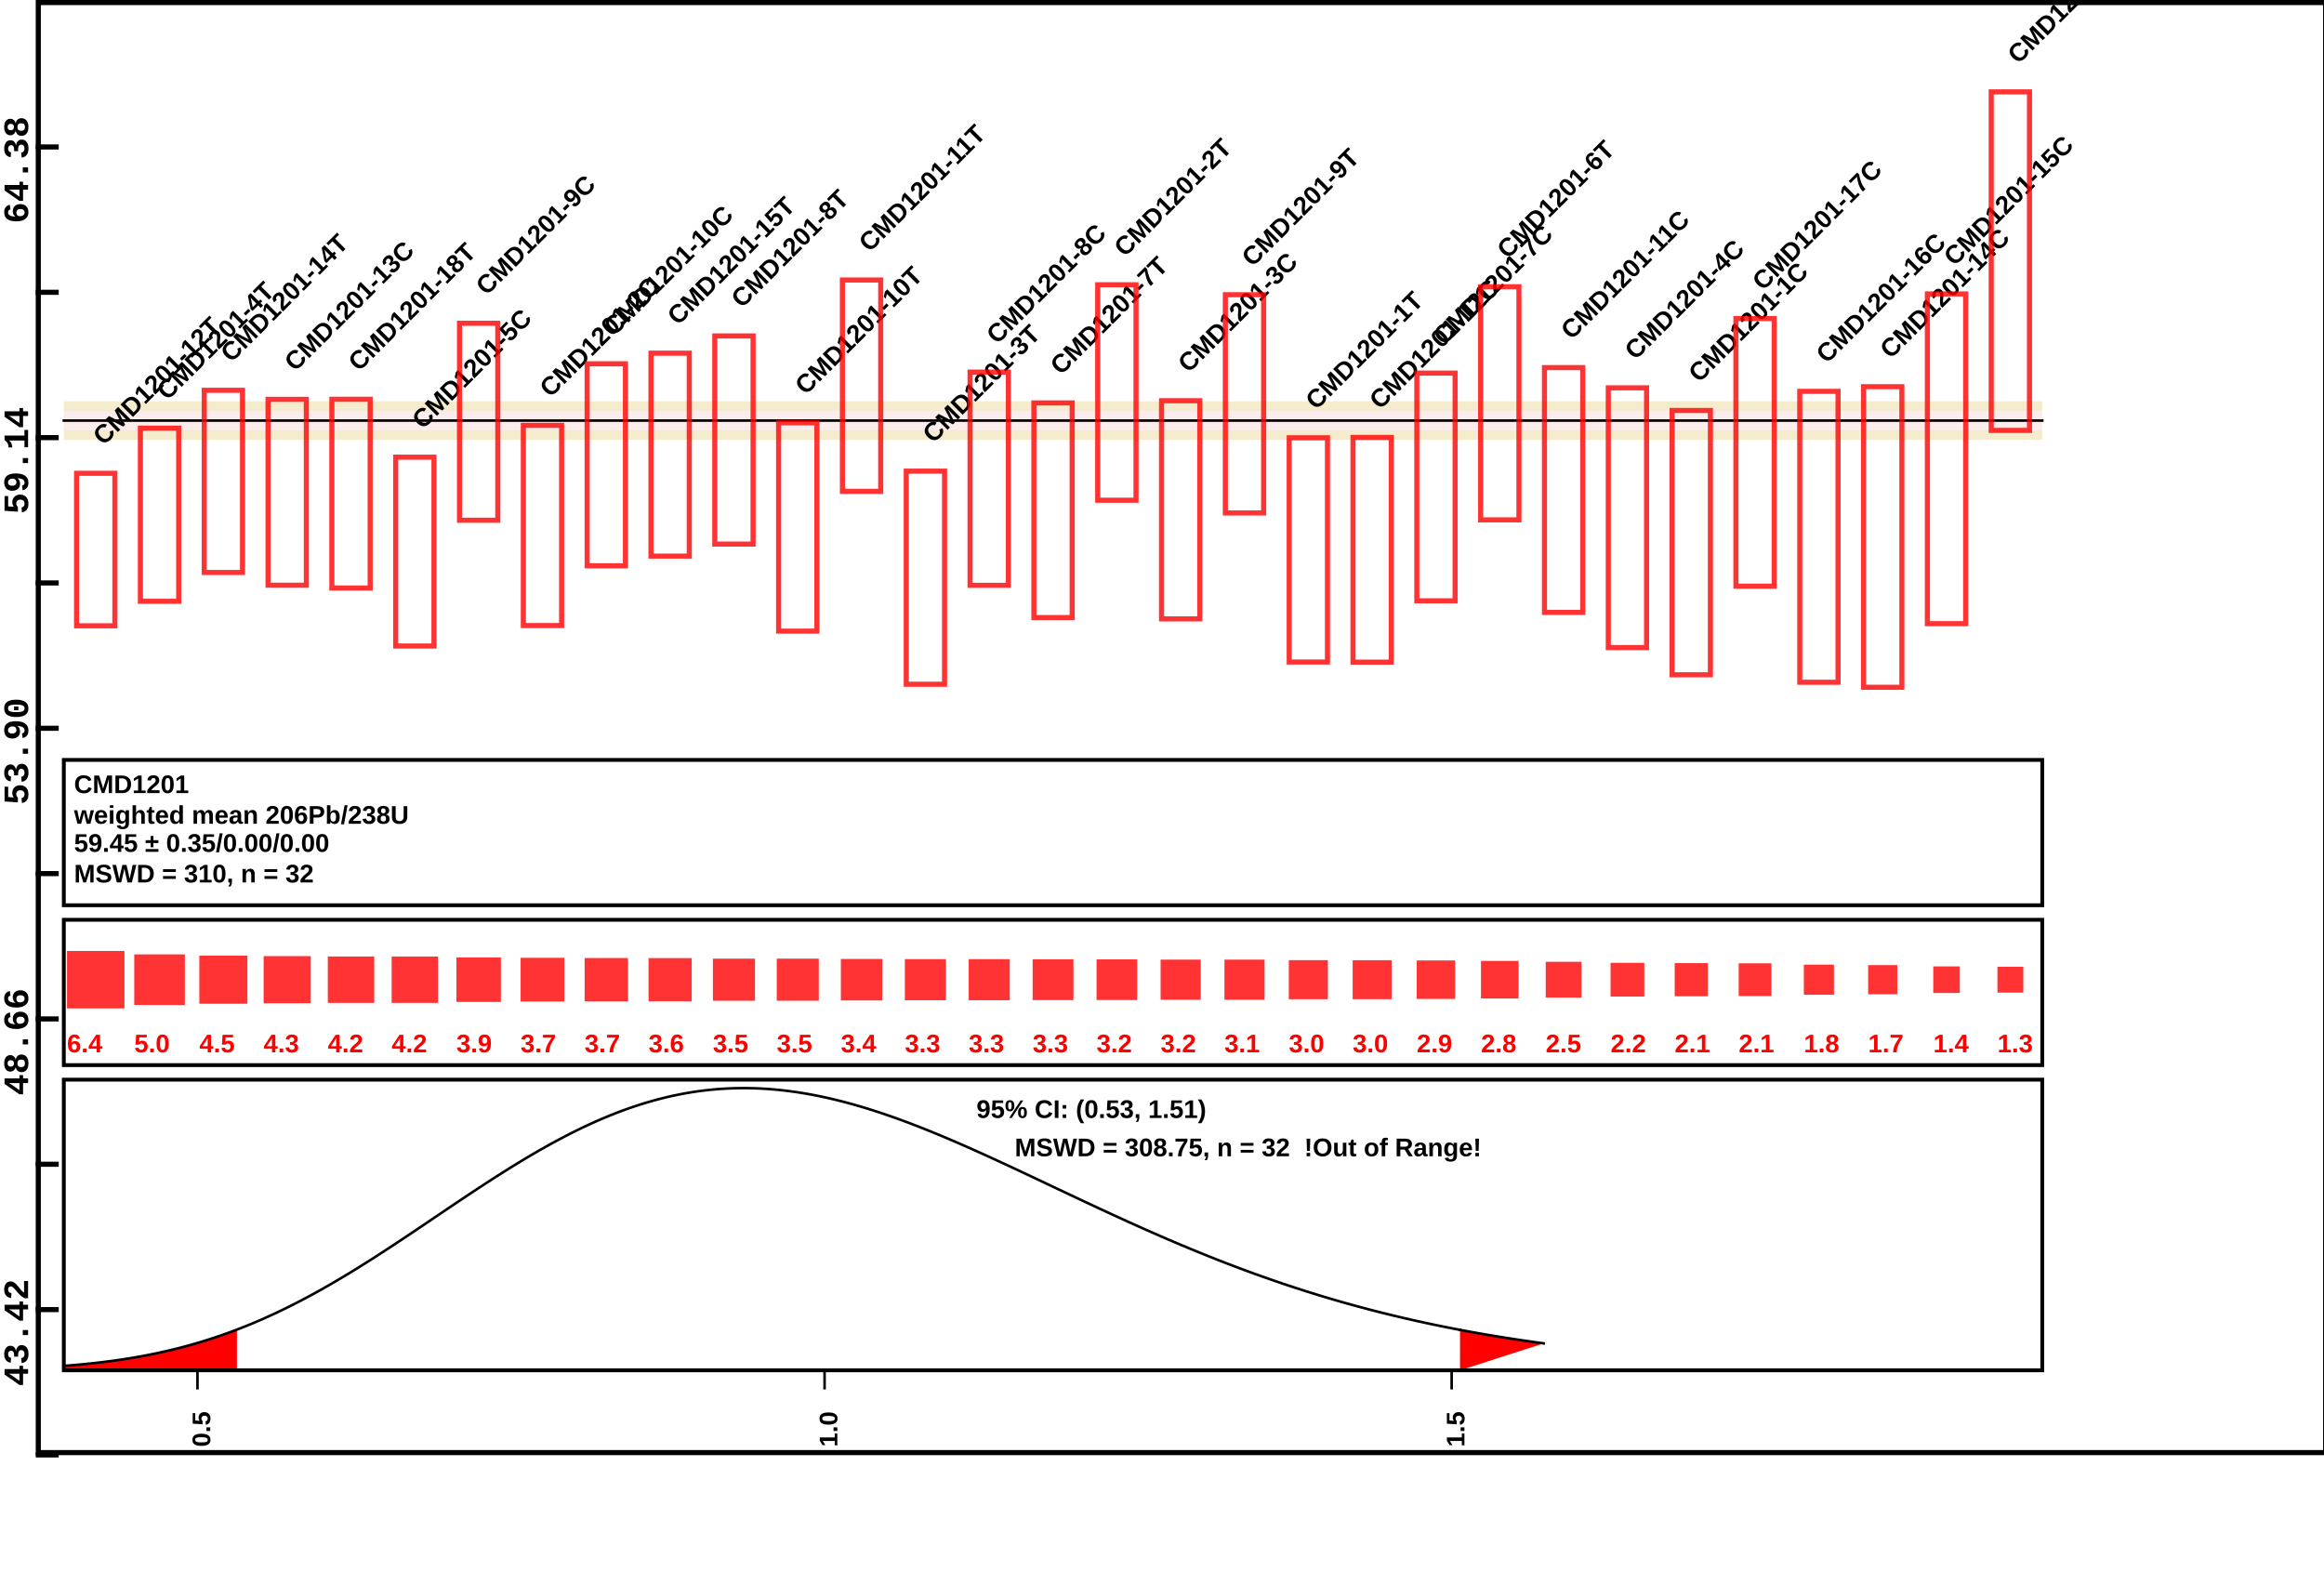
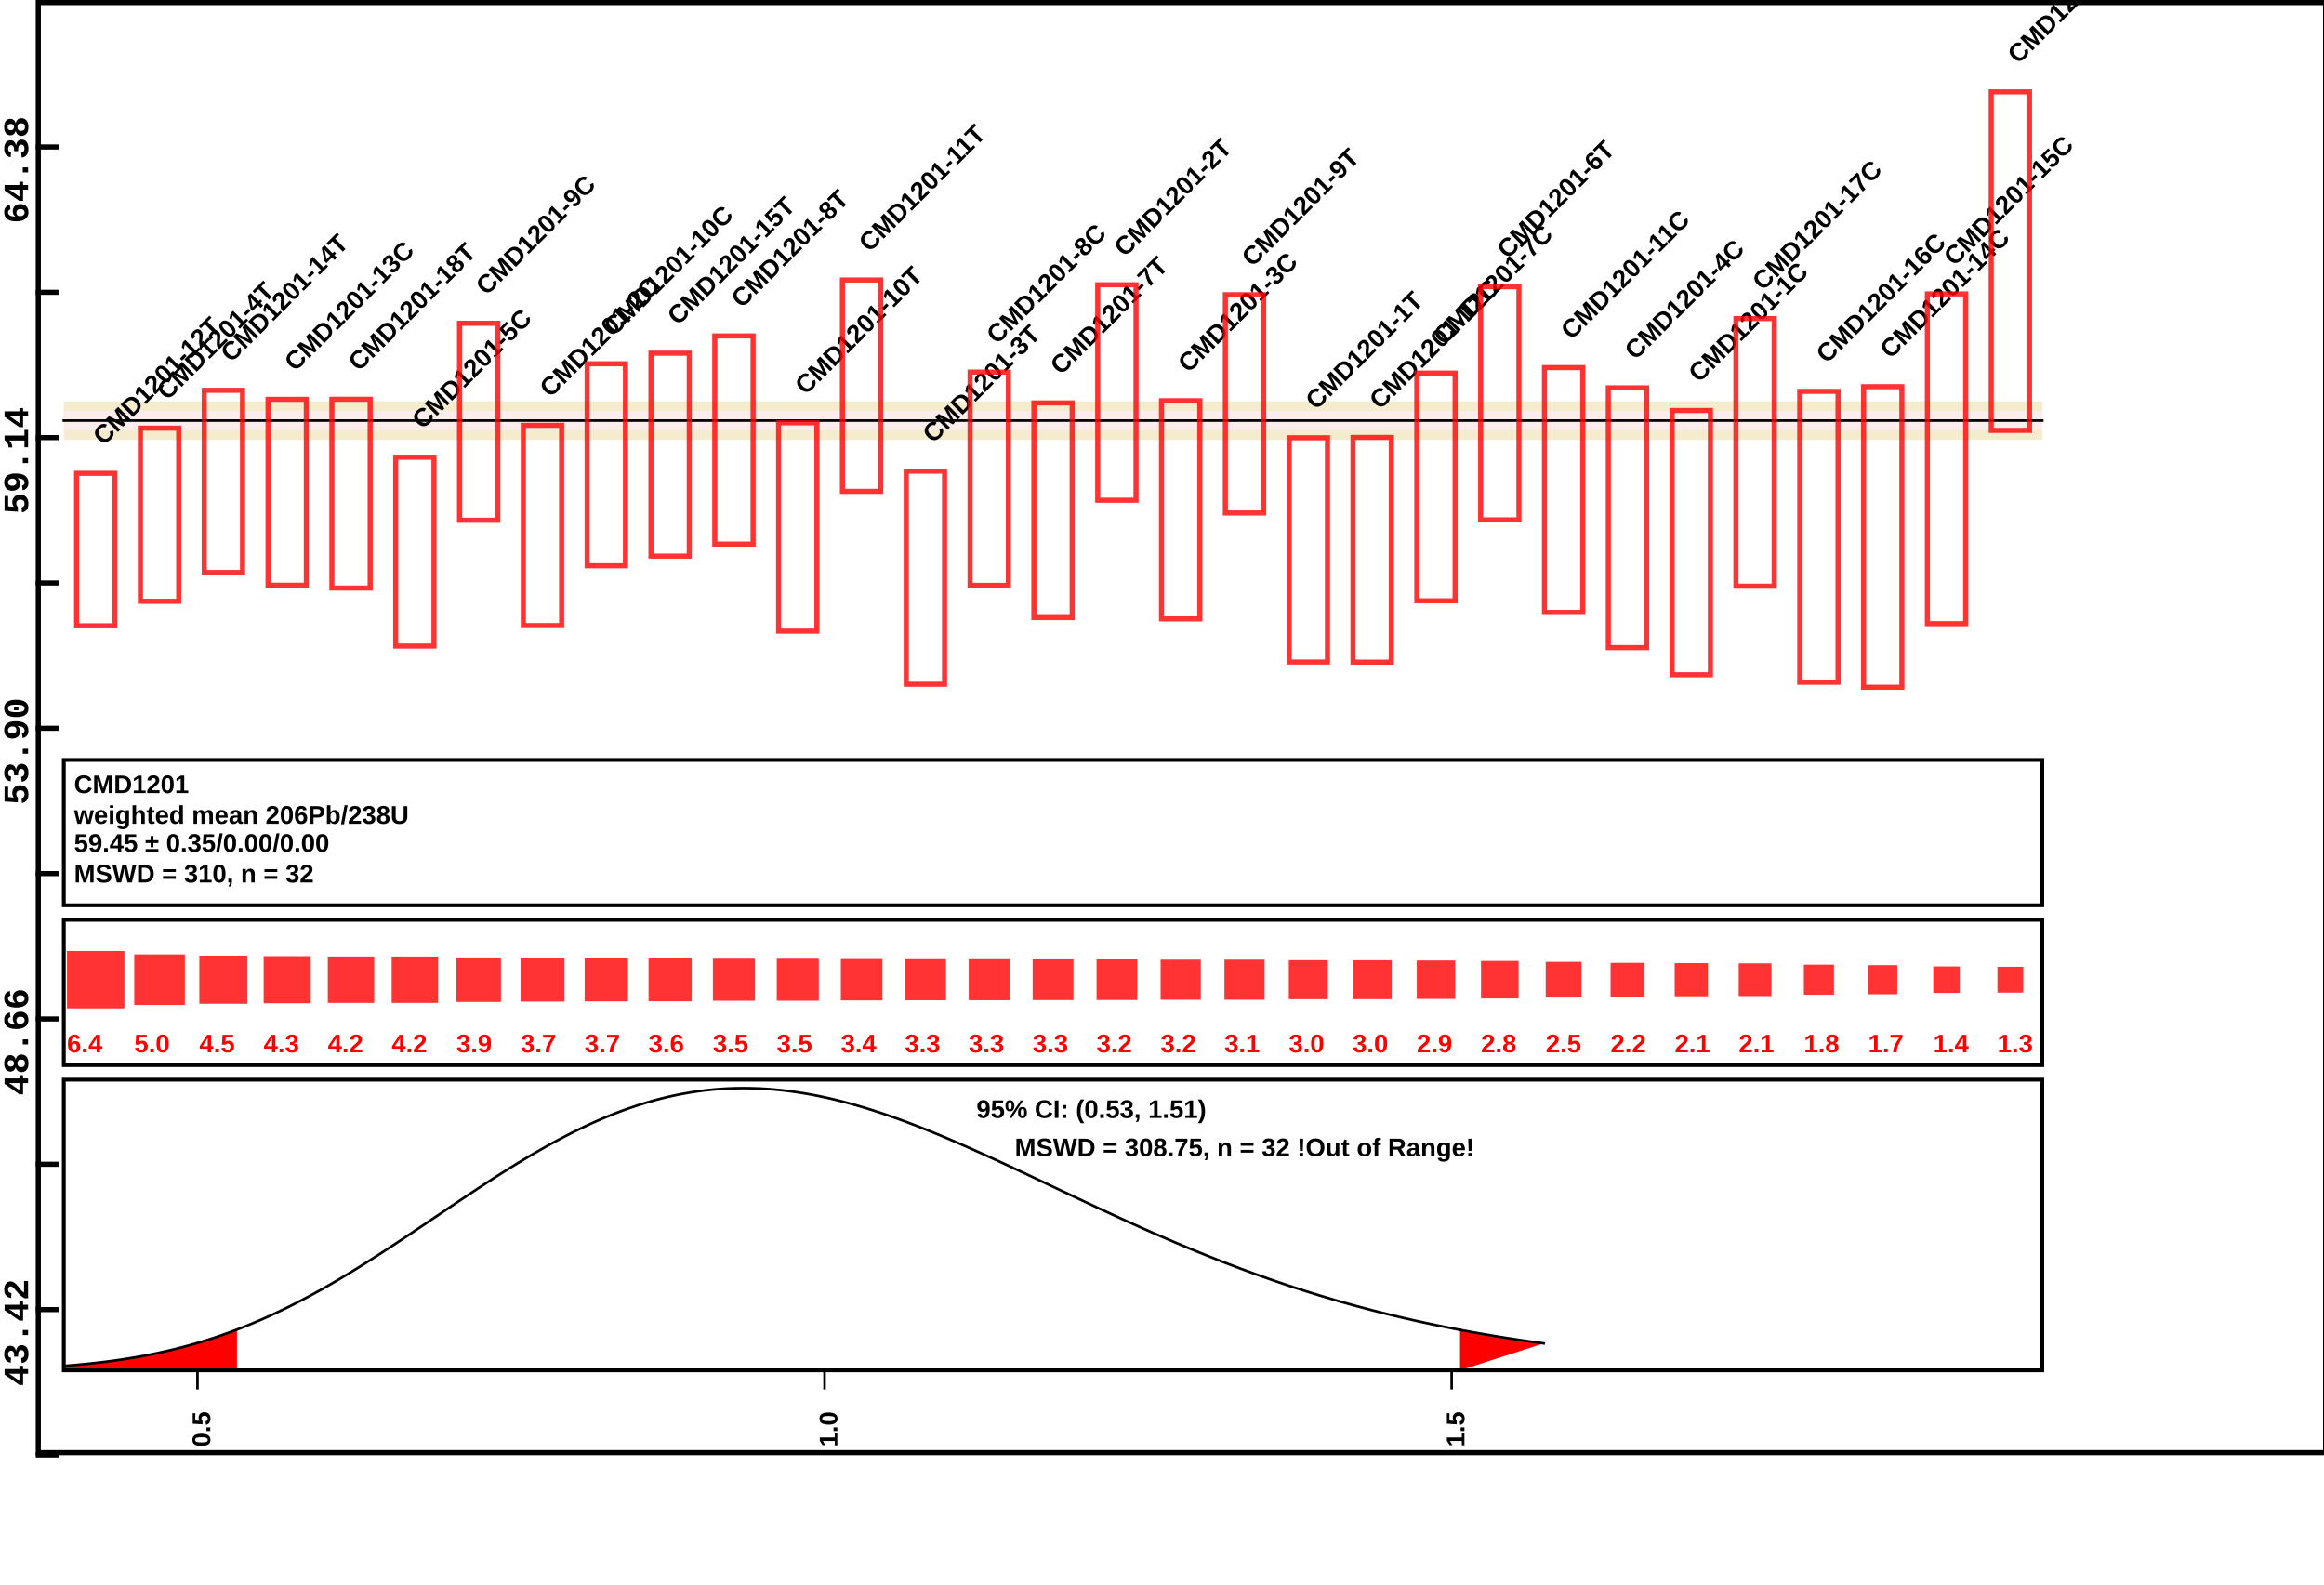
<svg xmlns="http://www.w3.org/2000/svg" style="fill-opacity:1; color-rendering:auto; color-interpolation:auto; stroke:black; text-rendering:auto; stroke-linecap:square; stroke-miterlimit:10; stroke-opacity:1; shape-rendering:auto; fill:black; stroke-dasharray:none; font-weight:normal; stroke-width:1; font-family:'Dialog'; font-style:normal; stroke-linejoin:miter; font-size:12; stroke-dashoffset:0; image-rendering:auto;">
  <defs id="genericDefs" />
  <g>
    <defs id="defs1">
      <clipPath clipPathUnits="userSpaceOnUse" id="clipPath1">
        <path d="M15 1 L912 1 L912 570 L15 570 L15 1 Z" />
      </clipPath>
      <clipPath clipPathUnits="userSpaceOnUse" id="clipPath2">
        <path d="M149.78 44.401 L784.055 678.676 L381.711 1081.02 L-252.564 446.745 L149.78 44.401 Z" />
      </clipPath>
      <clipPath clipPathUnits="userSpaceOnUse" id="clipPath3">
        <path d="M144.605 21.547 L778.88 655.822 L376.536 1058.166 L-257.739 423.891 L144.605 21.547 Z" />
      </clipPath>
      <clipPath clipPathUnits="userSpaceOnUse" id="clipPath4">
        <path d="M141.436 -0.476 L775.71 633.798 L373.367 1036.142 L-260.908 401.867 L141.436 -0.476 Z" />
      </clipPath>
      <clipPath clipPathUnits="userSpaceOnUse" id="clipPath5">
        <path d="M151.26 -17.118 L785.534 617.157 L383.191 1019.501 L-251.084 385.226 L151.26 -17.118 Z" />
      </clipPath>
      <clipPath clipPathUnits="userSpaceOnUse" id="clipPath6">
        <path d="M158.564 -34.803 L792.839 599.472 L390.495 1001.816 L-243.78 367.541 L158.564 -34.803 Z" />
      </clipPath>
      <clipPath clipPathUnits="userSpaceOnUse" id="clipPath7">
        <path d="M181.927 -45.837 L816.202 588.438 L413.858 990.782 L-220.417 356.507 L181.927 -45.837 Z" />
      </clipPath>
      <clipPath clipPathUnits="userSpaceOnUse" id="clipPath8">
        <path d="M152.164 -78.875 L786.439 555.4 L384.095 957.743 L-250.18 323.469 L152.164 -78.875 Z" />
      </clipPath>
      <clipPath clipPathUnits="userSpaceOnUse" id="clipPath9">
        <path d="M187.754 -84.844 L822.029 549.431 L419.685 951.774 L-214.59 317.5 L187.754 -84.844 Z" />
      </clipPath>
      <clipPath clipPathUnits="userSpaceOnUse" id="clipPath10">
        <path d="M178.027 -109.584 L812.302 524.691 L409.958 927.035 L-224.316 292.76 L178.027 -109.584 Z" />
      </clipPath>
      <clipPath clipPathUnits="userSpaceOnUse" id="clipPath11">
        <path d="M182.415 -128.477 L816.689 505.798 L414.346 908.141 L-219.929 273.867 L182.415 -128.477 Z" />
      </clipPath>
      <clipPath clipPathUnits="userSpaceOnUse" id="clipPath12">
        <path d="M184.958 -148.134 L819.232 486.14 L416.889 888.484 L-217.386 254.209 L184.958 -148.134 Z" />
      </clipPath>
      <clipPath clipPathUnits="userSpaceOnUse" id="clipPath13">
        <path d="M216.339 -155.846 L850.614 478.428 L448.27 880.772 L-186.005 246.497 L216.339 -155.846 Z" />
      </clipPath>
      <clipPath clipPathUnits="userSpaceOnUse" id="clipPath14">
        <path d="M184.108 -189.908 L818.383 444.367 L416.039 846.711 L-218.236 212.436 L184.108 -189.908 Z" />
      </clipPath>
      <clipPath clipPathUnits="userSpaceOnUse" id="clipPath15">
        <path d="M244.37 -185.657 L878.644 448.618 L476.301 850.961 L-157.974 216.686 L244.37 -185.657 Z" />
      </clipPath>
      <clipPath clipPathUnits="userSpaceOnUse" id="clipPath16">
        <path d="M224.26 -214.698 L858.534 419.577 L456.19 821.921 L-178.084 187.646 L224.26 -214.698 Z" />
      </clipPath>
      <clipPath clipPathUnits="userSpaceOnUse" id="clipPath17">
        <path d="M240.121 -228.839 L874.395 405.436 L472.052 807.78 L-162.223 173.505 L240.121 -228.839 Z" />
      </clipPath>
      <clipPath clipPathUnits="userSpaceOnUse" id="clipPath18">
        <path d="M214.717 -260.072 L848.992 374.203 L446.648 776.547 L-187.627 142.272 L214.717 -260.072 Z" />
      </clipPath>
      <clipPath clipPathUnits="userSpaceOnUse" id="clipPath19">
        <path d="M254.158 -264.446 L888.432 369.829 L486.089 772.173 L-148.186 137.898 L254.158 -264.446 Z" />
      </clipPath>
      <clipPath clipPathUnits="userSpaceOnUse" id="clipPath20">
        <path d="M232.119 -294.285 L866.394 339.99 L464.05 742.334 L-170.224 108.059 L232.119 -294.285 Z" />
      </clipPath>
      <clipPath clipPathUnits="userSpaceOnUse" id="clipPath21">
        <path d="M279.07 -295.548 L913.345 338.727 L511.001 741.071 L-123.274 106.796 L279.07 -295.548 Z" />
      </clipPath>
      <clipPath clipPathUnits="userSpaceOnUse" id="clipPath22">
        <path d="M286.29 -313.268 L920.564 321.007 L518.221 723.351 L-116.054 89.076 L286.29 -313.268 Z" />
      </clipPath>
      <clipPath clipPathUnits="userSpaceOnUse" id="clipPath23">
        <path d="M275.797 -338.325 L910.071 295.95 L507.728 698.293 L-126.547 64.019 L275.797 -338.325 Z" />
      </clipPath>
      <clipPath clipPathUnits="userSpaceOnUse" id="clipPath24">
        <path d="M259.198 -365.911 L893.473 268.364 L491.129 670.707 L-143.145 36.433 L259.198 -365.911 Z" />
      </clipPath>
      <clipPath clipPathUnits="userSpaceOnUse" id="clipPath25">
        <path d="M288.916 -374.312 L923.191 259.963 L520.847 662.306 L-113.428 28.032 L288.916 -374.312 Z" />
      </clipPath>
      <clipPath clipPathUnits="userSpaceOnUse" id="clipPath26">
        <path d="M301.847 -389.667 L936.122 244.608 L533.778 646.952 L-100.496 12.677 L301.847 -389.667 Z" />
      </clipPath>
      <clipPath clipPathUnits="userSpaceOnUse" id="clipPath27">
        <path d="M315.439 -404.748 L949.714 229.527 L547.37 631.871 L-86.905 -2.404 L315.439 -404.748 Z" />
      </clipPath>
      <clipPath clipPathUnits="userSpaceOnUse" id="clipPath28">
        <path d="M297.308 -432.968 L931.583 201.306 L529.239 603.65 L-105.036 -30.625 L297.308 -432.968 Z" />
      </clipPath>
      <clipPath clipPathUnits="userSpaceOnUse" id="clipPath29">
        <path d="M324.785 -442.298 L959.059 191.977 L556.716 594.321 L-77.559 -39.954 L324.785 -442.298 Z" />
      </clipPath>
      <clipPath clipPathUnits="userSpaceOnUse" id="clipPath30">
        <path d="M330.818 -460.509 L965.093 173.766 L562.749 576.109 L-71.526 -58.166 L330.818 -460.509 Z" />
      </clipPath>
      <clipPath clipPathUnits="userSpaceOnUse" id="clipPath31">
        <path d="M312.443 -488.831 L946.718 145.444 L544.374 547.788 L-89.9 -86.487 L312.443 -488.831 Z" />
      </clipPath>
      <clipPath clipPathUnits="userSpaceOnUse" id="clipPath32">
        <path d="M263.801 -529.69 L898.076 104.585 L495.732 506.928 L-138.543 -127.346 L263.801 -529.69 Z" />
      </clipPath>
      <clipPath clipPathUnits="userSpaceOnUse" id="clipPath33">
        <path d="M613.125 474.409 L613.125 1371.409 L44.125 1371.409 L44.125 474.409 L613.125 474.409 Z" />
      </clipPath>
      <clipPath clipPathUnits="userSpaceOnUse" id="clipPath34">
        <path d="M858.769 228.765 L858.769 1125.765 L289.769 1125.765 L289.769 228.765 L858.769 228.765 Z" />
      </clipPath>
      <clipPath clipPathUnits="userSpaceOnUse" id="clipPath35">
        <path d="M1104.413 -16.879 L1104.413 880.121 L535.413 880.121 L535.413 -16.879 L1104.413 -16.879 Z" />
      </clipPath>
      <clipPath clipPathUnits="userSpaceOnUse" id="clipPath36">
        <path d="M0 0 L917 0 L917 585 L0 585 L0 0 Z" />
      </clipPath>
      <clipPath clipPathUnits="userSpaceOnUse" id="clipPath37">
        <path d="M553.982 531.982 L553.982 1448.982 L-31.018 1448.982 L-31.018 531.982 L553.982 531.982 Z" />
      </clipPath>
      <clipPath clipPathUnits="userSpaceOnUse" id="clipPath38">
        <path d="M440.128 418.128 L440.128 1335.128 L-144.872 1335.128 L-144.872 418.128 L440.128 418.128 Z" />
      </clipPath>
      <clipPath clipPathUnits="userSpaceOnUse" id="clipPath39">
        <path d="M326.274 304.274 L326.274 1221.274 L-258.726 1221.274 L-258.726 304.274 L326.274 304.274 Z" />
      </clipPath>
      <clipPath clipPathUnits="userSpaceOnUse" id="clipPath40">
        <path d="M212.42 190.42 L212.42 1107.42 L-372.58 1107.42 L-372.58 190.42 L212.42 190.42 Z" />
      </clipPath>
      <clipPath clipPathUnits="userSpaceOnUse" id="clipPath41">
        <path d="M98.566 76.566 L98.566 993.566 L-486.434 993.566 L-486.434 76.566 L98.566 76.566 Z" />
      </clipPath>
    </defs>
    <g style="font-size:10; fill:rgb(245,236,206); text-rendering:optimizeLegibility; color-rendering:optimizeQuality; image-rendering:optimizeQuality; font-family:'Arial'; color-interpolation:linearRGB; stroke:rgb(245,236,206); font-weight:bold; stroke-width:2;">
      <path d="M25 157.182 L800 157.182 L800 172.312 L25 172.312 Z" style="clip-path:url(#clipPath1); stroke:none;" />
      <path d="M25 160.964 L800 160.964 L800 168.529 L25 168.529 Z" style="fill:rgb(252,237,237); clip-path:url(#clipPath1); stroke:none;" />
      <path d="M25 164.747 L800 164.747" style="fill:none; stroke-width:1; clip-path:url(#clipPath1); stroke:black;" />
      <path d="M30 185.395 L45 185.395 L45 245.136 L30 245.136 Z" style="fill:none; clip-path:url(#clipPath1); opacity:0.8; stroke:red;" />
      <text x="45" y="185.395" transform="translate(30,185.3946) rotate(-45) translate(-30,-185.3946)" style="clip-path:url(#clipPath2); fill:black; stroke:none;" xml:space="preserve">CMD1201-12T</text>
      <path d="M55 167.72 L70 167.72 L70 235.527 L55 235.527 Z" style="fill:none; clip-path:url(#clipPath1); opacity:0.8; stroke:red;" />
      <text x="70" y="167.72" transform="translate(55,167.7203) rotate(-45) translate(-55,-167.7203)" style="clip-path:url(#clipPath3); fill:black; stroke:none;" xml:space="preserve">CMD1201-4T</text>
      <path d="M80 152.883 L95 152.883 L95 224.245 L80 224.245 Z" style="fill:none; clip-path:url(#clipPath1); opacity:0.8; stroke:red;" />
      <text x="95" y="152.883" transform="translate(80,152.8831) rotate(-45) translate(-80,-152.8831)" style="clip-path:url(#clipPath4); fill:black; stroke:none;" xml:space="preserve">CMD1201-14T</text>
      <path d="M105 156.421 L120 156.421 L120 229.23 L105 229.23 Z" style="fill:none; clip-path:url(#clipPath1); opacity:0.8; stroke:red;" />
      <text x="120" y="156.421" transform="translate(105,156.4211) rotate(-45) translate(-105,-156.4211)" style="clip-path:url(#clipPath5); fill:black; stroke:none;" xml:space="preserve">CMD1201-13C</text>
      <path d="M130 156.396 L145 156.396 L145 230.333 L130 230.333 Z" style="fill:none; clip-path:url(#clipPath1); opacity:0.8; stroke:red;" />
      <text x="145" y="156.396" transform="translate(130,156.3957) rotate(-45) translate(-130,-156.3957)" style="clip-path:url(#clipPath6); fill:black; stroke:none;" xml:space="preserve">CMD1201-18T</text>
      <path d="M155 179.08 L170 179.08 L170 253.051 L155 253.051 Z" style="fill:none; clip-path:url(#clipPath1); opacity:0.8; stroke:red;" />
      <text x="170" y="179.08" transform="translate(155,179.0801) rotate(-45) translate(-155,-179.0801)" style="clip-path:url(#clipPath7); fill:black; stroke:none;" xml:space="preserve">CMD1201-5C</text>
      <path d="M180 126.634 L195 126.634 L195 203.784 L180 203.784 Z" style="fill:none; clip-path:url(#clipPath1); opacity:0.8; stroke:red;" />
      <text x="195" y="126.634" transform="translate(180,126.6343) rotate(-45) translate(-180,-126.6343)" style="clip-path:url(#clipPath8); fill:black; stroke:none;" xml:space="preserve">CMD1201-9C</text>
      <path d="M205 166.611 L220 166.611 L220 245.043 L205 245.043 Z" style="fill:none; clip-path:url(#clipPath1); opacity:0.8; stroke:red;" />
      <text x="220" y="166.611" transform="translate(205,166.6105) rotate(-45) translate(-205,-166.6105)" style="clip-path:url(#clipPath9); fill:black; stroke:none;" xml:space="preserve">CMD1201-2C</text>
      <path d="M230 142.5 L245 142.5 L245 221.629 L230 221.629 Z" style="fill:none; clip-path:url(#clipPath1); opacity:0.8; stroke:red;" />
      <text x="245" y="142.5" transform="translate(230,142.4996) rotate(-45) translate(-230,-142.4996)" style="clip-path:url(#clipPath10); fill:black; stroke:none;" xml:space="preserve">CMD1201-10C</text>
      <path d="M255 138.349 L270 138.349 L270 217.827 L255 217.827 Z" style="fill:none; clip-path:url(#clipPath1); opacity:0.8; stroke:red;" />
      <text x="270" y="138.349" transform="translate(255,138.3489) rotate(-45) translate(-255,-138.3489)" style="clip-path:url(#clipPath11); fill:black; stroke:none;" xml:space="preserve">CMD1201-15T</text>
      <path d="M280 131.59 L295 131.59 L295 213.119 L280 213.119 Z" style="fill:none; clip-path:url(#clipPath1); opacity:0.8; stroke:red;" />
      <text x="295" y="131.59" transform="translate(280,131.5899) rotate(-45) translate(-280,-131.5899)" style="clip-path:url(#clipPath12); fill:black; stroke:none;" xml:space="preserve">CMD1201-8T</text>
      <path d="M305 165.615 L320 165.615 L320 247.221 L305 247.221 Z" style="fill:none; clip-path:url(#clipPath1); opacity:0.8; stroke:red;" />
      <text x="320" y="165.615" transform="translate(305,165.6148) rotate(-45) translate(-305,-165.6148)" style="clip-path:url(#clipPath13); fill:black; stroke:none;" xml:space="preserve">CMD1201-10T</text>
      <path d="M330 109.677 L345 109.677 L345 192.458 L330 192.458 Z" style="fill:none; clip-path:url(#clipPath1); opacity:0.8; stroke:red;" />
      <text x="345" y="109.677" transform="translate(330,109.6772) rotate(-45) translate(-330,-109.6772)" style="clip-path:url(#clipPath14); fill:black; stroke:none;" xml:space="preserve">CMD1201-11T</text>
      <path d="M355 184.545 L370 184.545 L370 268.022 L355 268.022 Z" style="fill:none; clip-path:url(#clipPath1); opacity:0.8; stroke:red;" />
      <text x="370" y="184.545" transform="translate(355,184.5449) rotate(-45) translate(-355,-184.5449)" style="clip-path:url(#clipPath15); fill:black; stroke:none;" xml:space="preserve">CMD1201-3T</text>
      <path d="M380 145.75 L395 145.75 L395 229.279 L380 229.279 Z" style="fill:none; clip-path:url(#clipPath1); opacity:0.8; stroke:red;" />
      <text x="395" y="145.75" transform="translate(380,145.7496) rotate(-45) translate(-380,-145.7496)" style="clip-path:url(#clipPath16); fill:black; stroke:none;" xml:space="preserve">CMD1201-8C</text>
      <path d="M405 157.826 L420 157.826 L420 241.903 L405 241.903 Z" style="fill:none; clip-path:url(#clipPath1); opacity:0.8; stroke:red;" />
      <text x="420" y="157.826" transform="translate(405,157.8255) rotate(-45) translate(-405,-157.8255)" style="clip-path:url(#clipPath17); fill:black; stroke:none;" xml:space="preserve">CMD1201-7T</text>
      <path d="M430 111.544 L445 111.544 L445 195.944 L430 195.944 Z" style="fill:none; clip-path:url(#clipPath1); opacity:0.8; stroke:red;" />
      <text x="445" y="111.544" transform="translate(430,111.5441) rotate(-45) translate(-430,-111.5441)" style="clip-path:url(#clipPath18); fill:black; stroke:none;" xml:space="preserve">CMD1201-2T</text>
      <path d="M455 156.966 L470 156.966 L470 242.423 L455 242.423 Z" style="fill:none; clip-path:url(#clipPath1); opacity:0.8; stroke:red;" />
      <text x="470" y="156.966" transform="translate(455,156.966) rotate(-45) translate(-455,-156.966)" style="clip-path:url(#clipPath19); fill:black; stroke:none;" xml:space="preserve">CMD1201-3C</text>
      <path d="M480 115.444 L495 115.444 L495 200.934 L480 200.934 Z" style="fill:none; clip-path:url(#clipPath1); opacity:0.8; stroke:red;" />
      <text x="495" y="115.444" transform="translate(480,115.4441) rotate(-45) translate(-480,-115.4441)" style="clip-path:url(#clipPath20); fill:black; stroke:none;" xml:space="preserve">CMD1201-9T</text>
      <path d="M505 171.487 L520 171.487 L520 259.318 L505 259.318 Z" style="fill:none; clip-path:url(#clipPath1); opacity:0.8; stroke:red;" />
      <text x="520" y="171.487" transform="translate(505,171.4867) rotate(-45) translate(-505,-171.4867)" style="clip-path:url(#clipPath21); fill:black; stroke:none;" xml:space="preserve">CMD1201-1T</text>
      <path d="M530 171.342 L545 171.342 L545 259.361 L530 259.361 Z" style="fill:none; clip-path:url(#clipPath1); opacity:0.8; stroke:red;" />
      <text x="545" y="171.342" transform="translate(530,171.3416) rotate(-45) translate(-530,-171.3416)" style="clip-path:url(#clipPath22); fill:black; stroke:none;" xml:space="preserve">CMD1201-12C</text>
      <path d="M555 146.147 L570 146.147 L570 235.344 L555 235.344 Z" style="fill:none; clip-path:url(#clipPath1); opacity:0.8; stroke:red;" />
      <text x="570" y="146.147" transform="translate(555,146.1468) rotate(-45) translate(-555,-146.1468)" style="clip-path:url(#clipPath23); fill:black; stroke:none;" xml:space="preserve">CMD1201-7C</text>
      <path d="M580 112.318 L595 112.318 L595 203.632 L580 203.632 Z" style="fill:none; clip-path:url(#clipPath1); opacity:0.8; stroke:red;" />
      <text x="595" y="112.318" transform="translate(580,112.3179) rotate(-45) translate(-580,-112.3179)" style="clip-path:url(#clipPath24); fill:black; stroke:none;" xml:space="preserve">CMD1201-6T</text>
      <path d="M605 143.99 L620 143.99 L620 239.886 L605 239.886 Z" style="fill:none; clip-path:url(#clipPath1); opacity:0.8; stroke:red;" />
      <text x="620" y="143.99" transform="translate(605,143.9899) rotate(-45) translate(-605,-143.9899)" style="clip-path:url(#clipPath25); fill:black; stroke:none;" xml:space="preserve">CMD1201-11C</text>
      <path d="M630 151.922 L645 151.922 L645 253.666 L630 253.666 Z" style="fill:none; clip-path:url(#clipPath1); opacity:0.8; stroke:red;" />
      <text x="645" y="151.922" transform="translate(630,151.922) rotate(-45) translate(-630,-151.922)" style="clip-path:url(#clipPath26); fill:black; stroke:none;" xml:space="preserve">CMD1201-4C</text>
      <path d="M655 160.788 L670 160.788 L670 264.313 L655 264.313 Z" style="fill:none; clip-path:url(#clipPath1); opacity:0.8; stroke:red;" />
      <text x="670" y="160.788" transform="translate(655,160.7879) rotate(-45) translate(-655,-160.7879)" style="clip-path:url(#clipPath27); fill:black; stroke:none;" xml:space="preserve">CMD1201-1C</text>
      <path d="M680 124.792 L695 124.792 L695 229.598 L680 229.598 Z" style="fill:none; clip-path:url(#clipPath1); opacity:0.8; stroke:red;" />
      <text x="695" y="124.792" transform="translate(680,124.7916) rotate(-45) translate(-680,-124.7916)" style="clip-path:url(#clipPath28); fill:black; stroke:none;" xml:space="preserve">CMD1201-17C</text>
      <path d="M705 153.294 L720 153.294 L720 267.248 L705 267.248 Z" style="fill:none; clip-path:url(#clipPath1); opacity:0.8; stroke:red;" />
      <text x="720" y="153.294" transform="translate(705,153.2942) rotate(-45) translate(-705,-153.2942)" style="clip-path:url(#clipPath29); fill:black; stroke:none;" xml:space="preserve">CMD1201-16C</text>
      <path d="M730 151.471 L745 151.471 L745 269.211 L730 269.211 Z" style="fill:none; clip-path:url(#clipPath1); opacity:0.8; stroke:red;" />
      <text x="745" y="151.471" transform="translate(730,151.4713) rotate(-45) translate(-730,-151.4713)" style="clip-path:url(#clipPath30); fill:black; stroke:none;" xml:space="preserve">CMD1201-14C</text>
      <path d="M755 115.13 L770 115.13 L770 244.293 L755 244.293 Z" style="fill:none; clip-path:url(#clipPath1); opacity:0.8; stroke:red;" />
      <text x="770" y="115.13" transform="translate(755,115.1304) rotate(-45) translate(-755,-115.1304)" style="clip-path:url(#clipPath31); fill:black; stroke:none;" xml:space="preserve">CMD1201-15C</text>
      <path d="M780 35.984 L795 35.984 L795 168.592 L780 168.592 Z" style="fill:none; clip-path:url(#clipPath1); opacity:0.8; stroke:red;" />
      <text x="795" y="35.984" transform="translate(780,35.984) rotate(-45) translate(-780,-35.984)" style="clip-path:url(#clipPath32); fill:black; stroke:none;" xml:space="preserve">CMD1201-17T</text>
      <path d="M25 297.674 L800 297.674 L800 354.601 L25 354.601 Z" style="fill:none; stroke-width:1.5; clip-path:url(#clipPath1); stroke:black;" />
      <text x="29" y="310.674" style="clip-path:url(#clipPath1); fill:black; stroke:none; stroke-width:1.5;" xml:space="preserve">CMD1201</text>
      <text x="29" y="322.674" style="clip-path:url(#clipPath1); fill:black; stroke:none; stroke-width:1.5;" xml:space="preserve">weighted mean 206Pb/238U</text>
      <text x="29" y="333.674" style="clip-path:url(#clipPath1); fill:black; stroke:none; stroke-width:1.5;" xml:space="preserve">59.45 ± 0.35/0.00/0.00</text>
      <text x="29" y="345.674" style="clip-path:url(#clipPath1); fill:black; stroke:none; stroke-width:1.5;" xml:space="preserve">MSWD = 310, n = 32</text>
      <path d="M25 360.294 L800 360.294 L800 417.221 L25 417.221 Z" style="fill:none; stroke-width:1.5; clip-path:url(#clipPath1); stroke:black;" />
      <path style="fill:red; stroke-width:2.5; clip-path:url(#clipPath1); opacity:0.8; stroke:none;" d="M26.25 395.007 L48.75 395.007 L48.75 372.507 L26.25 372.507 Z" />
      <text x="26.25" y="412.221" style="clip-path:url(#clipPath1); fill:red; stroke:none; stroke-width:2.5;" xml:space="preserve">6.4</text>
      <path style="fill:red; stroke-width:2.5; clip-path:url(#clipPath1); opacity:0.8; stroke:none;" d="M52.588 393.669 L72.412 393.669 L72.412 373.845 L52.588 373.845 Z" />
      <text x="52.588" y="412.221" style="clip-path:url(#clipPath1); fill:red; stroke:none; stroke-width:2.5;" xml:space="preserve">5.0</text>
      <path style="fill:red; stroke-width:2.5; clip-path:url(#clipPath1); opacity:0.8; stroke:none;" d="M78.082 393.175 L96.918 393.175 L96.918 374.339 L78.082 374.339 Z" />
      <text x="78.082" y="412.221" style="clip-path:url(#clipPath1); fill:red; stroke:none; stroke-width:2.5;" xml:space="preserve">4.5</text>
      <path style="fill:red; stroke-width:2.5; clip-path:url(#clipPath1); opacity:0.8; stroke:none;" d="M103.269 392.988 L121.731 392.988 L121.731 374.526 L103.269 374.526 Z" />
      <text x="103.269" y="412.221" style="clip-path:url(#clipPath1); fill:red; stroke:none; stroke-width:2.5;" xml:space="preserve">4.3</text>
      <path style="fill:red; stroke-width:2.5; clip-path:url(#clipPath1); opacity:0.8; stroke:none;" d="M128.41 392.847 L146.59 392.847 L146.59 374.667 L128.41 374.667 Z" />
      <text x="128.41" y="412.221" style="clip-path:url(#clipPath1); fill:red; stroke:none; stroke-width:2.5;" xml:space="preserve">4.2</text>
      <path style="fill:red; stroke-width:2.5; clip-path:url(#clipPath1); opacity:0.8; stroke:none;" d="M153.414 392.843 L171.586 392.843 L171.586 374.671 L153.414 374.671 Z" />
      <text x="153.414" y="412.221" style="clip-path:url(#clipPath1); fill:red; stroke:none; stroke-width:2.5;" xml:space="preserve">4.2</text>
      <path style="fill:red; stroke-width:2.5; clip-path:url(#clipPath1); opacity:0.8; stroke:none;" d="M178.788 392.469 L196.212 392.469 L196.212 375.046 L178.788 375.046 Z" />
      <text x="178.788" y="412.221" style="clip-path:url(#clipPath1); fill:red; stroke:none; stroke-width:2.5;" xml:space="preserve">3.9</text>
      <path style="fill:red; stroke-width:2.5; clip-path:url(#clipPath1); opacity:0.8; stroke:none;" d="M203.931 392.326 L221.069 392.326 L221.069 375.188 L203.931 375.188 Z" />
      <text x="203.931" y="412.221" style="clip-path:url(#clipPath1); fill:red; stroke:none; stroke-width:2.5;" xml:space="preserve">3.7</text>
      <path style="fill:red; stroke-width:2.5; clip-path:url(#clipPath1); opacity:0.8; stroke:none;" d="M229.006 392.251 L245.994 392.251 L245.994 375.264 L229.006 375.264 Z" />
      <text x="229.006" y="412.221" style="clip-path:url(#clipPath1); fill:red; stroke:none; stroke-width:2.5;" xml:space="preserve">3.7</text>
      <path style="fill:red; stroke-width:2.5; clip-path:url(#clipPath1); opacity:0.8; stroke:none;" d="M254.044 392.214 L270.956 392.214 L270.956 375.301 L254.044 375.301 Z" />
      <text x="254.044" y="412.221" style="clip-path:url(#clipPath1); fill:red; stroke:none; stroke-width:2.5;" xml:space="preserve">3.6</text>
      <path style="fill:red; stroke-width:2.5; clip-path:url(#clipPath1); opacity:0.8; stroke:none;" d="M279.257 392.001 L295.743 392.001 L295.743 375.514 L279.257 375.514 Z" />
      <text x="279.257" y="412.221" style="clip-path:url(#clipPath1); fill:red; stroke:none; stroke-width:2.5;" xml:space="preserve">3.5</text>
      <path style="fill:red; stroke-width:2.5; clip-path:url(#clipPath1); opacity:0.8; stroke:none;" d="M304.264 391.993 L320.736 391.993 L320.736 375.521 L304.264 375.521 Z" />
      <text x="304.264" y="412.221" style="clip-path:url(#clipPath1); fill:red; stroke:none; stroke-width:2.5;" xml:space="preserve">3.5</text>
      <path style="fill:red; stroke-width:2.5; clip-path:url(#clipPath1); opacity:0.8; stroke:none;" d="M329.381 391.876 L345.619 391.876 L345.619 375.638 L329.381 375.638 Z" />
      <text x="329.381" y="412.221" style="clip-path:url(#clipPath1); fill:red; stroke:none; stroke-width:2.5;" xml:space="preserve">3.4</text>
      <path style="fill:red; stroke-width:2.5; clip-path:url(#clipPath1); opacity:0.8; stroke:none;" d="M354.449 391.808 L370.551 391.808 L370.551 375.706 L354.449 375.706 Z" />
      <text x="354.449" y="412.221" style="clip-path:url(#clipPath1); fill:red; stroke:none; stroke-width:2.5;" xml:space="preserve">3.3</text>
      <path style="fill:red; stroke-width:2.5; clip-path:url(#clipPath1); opacity:0.8; stroke:none;" d="M379.454 391.803 L395.546 391.803 L395.546 375.711 L379.454 375.711 Z" />
      <text x="379.454" y="412.221" style="clip-path:url(#clipPath1); fill:red; stroke:none; stroke-width:2.5;" xml:space="preserve">3.3</text>
      <path style="fill:red; stroke-width:2.5; clip-path:url(#clipPath1); opacity:0.8; stroke:none;" d="M404.506 391.751 L420.494 391.751 L420.494 375.764 L404.506 375.764 Z" />
      <text x="404.506" y="412.221" style="clip-path:url(#clipPath1); fill:red; stroke:none; stroke-width:2.5;" xml:space="preserve">3.3</text>
      <path style="fill:red; stroke-width:2.5; clip-path:url(#clipPath1); opacity:0.8; stroke:none;" d="M429.537 391.72 L445.463 391.72 L445.463 375.794 L429.537 375.794 Z" />
      <text x="429.537" y="412.221" style="clip-path:url(#clipPath1); fill:red; stroke:none; stroke-width:2.5;" xml:space="preserve">3.2</text>
      <path style="fill:red; stroke-width:2.5; clip-path:url(#clipPath1); opacity:0.8; stroke:none;" d="M454.635 391.622 L470.365 391.622 L470.365 375.892 L454.635 375.892 Z" />
      <text x="454.635" y="412.221" style="clip-path:url(#clipPath1); fill:red; stroke:none; stroke-width:2.5;" xml:space="preserve">3.2</text>
      <path style="fill:red; stroke-width:2.5; clip-path:url(#clipPath1); opacity:0.8; stroke:none;" d="M479.638 391.619 L495.362 391.619 L495.362 375.896 L479.638 375.896 Z" />
      <text x="479.638" y="412.221" style="clip-path:url(#clipPath1); fill:red; stroke:none; stroke-width:2.5;" xml:space="preserve">3.1</text>
      <path style="fill:red; stroke-width:2.5; clip-path:url(#clipPath1); opacity:0.8; stroke:none;" d="M504.848 391.409 L520.152 391.409 L520.152 376.105 L504.848 376.105 Z" />
      <text x="504.848" y="412.221" style="clip-path:url(#clipPath1); fill:red; stroke:none; stroke-width:2.5;" xml:space="preserve">3.0</text>
      <path style="fill:red; stroke-width:2.5; clip-path:url(#clipPath1); opacity:0.8; stroke:none;" d="M529.864 391.393 L545.136 391.393 L545.136 376.122 L529.864 376.122 Z" />
      <text x="529.864" y="412.221" style="clip-path:url(#clipPath1); fill:red; stroke:none; stroke-width:2.5;" xml:space="preserve">3.0</text>
      <path style="fill:red; stroke-width:2.5; clip-path:url(#clipPath1); opacity:0.8; stroke:none;" d="M554.965 391.292 L570.035 391.292 L570.035 376.222 L554.965 376.222 Z" />
      <text x="554.965" y="412.221" style="clip-path:url(#clipPath1); fill:red; stroke:none; stroke-width:2.5;" xml:space="preserve">2.9</text>
      <path style="fill:red; stroke-width:2.5; clip-path:url(#clipPath1); opacity:0.8; stroke:none;" d="M580.14 391.117 L594.86 391.117 L594.86 376.397 L580.14 376.397 Z" />
      <text x="580.14" y="412.221" style="clip-path:url(#clipPath1); fill:red; stroke:none; stroke-width:2.5;" xml:space="preserve">2.8</text>
      <path style="fill:red; stroke-width:2.5; clip-path:url(#clipPath1); opacity:0.8; stroke:none;" d="M605.491 390.766 L619.509 390.766 L619.509 376.749 L605.491 376.749 Z" />
      <text x="605.491" y="412.221" style="clip-path:url(#clipPath1); fill:red; stroke:none; stroke-width:2.5;" xml:space="preserve">2.5</text>
      <path style="fill:red; stroke-width:2.5; clip-path:url(#clipPath1); opacity:0.8; stroke:none;" d="M630.894 390.363 L644.106 390.363 L644.106 377.151 L630.894 377.151 Z" />
      <text x="630.894" y="412.221" style="clip-path:url(#clipPath1); fill:red; stroke:none; stroke-width:2.5;" xml:space="preserve">2.2</text>
      <path style="fill:red; stroke-width:2.5; clip-path:url(#clipPath1); opacity:0.8; stroke:none;" d="M656.008 390.249 L668.992 390.249 L668.992 377.265 L656.008 377.265 Z" />
      <text x="656.008" y="412.221" style="clip-path:url(#clipPath1); fill:red; stroke:none; stroke-width:2.5;" xml:space="preserve">2.1</text>
      <path style="fill:red; stroke-width:2.5; clip-path:url(#clipPath1); opacity:0.8; stroke:none;" d="M681.087 390.17 L693.913 390.17 L693.913 377.344 L681.087 377.344 Z" />
      <text x="681.087" y="412.221" style="clip-path:url(#clipPath1); fill:red; stroke:none; stroke-width:2.5;" xml:space="preserve">2.1</text>
      <path style="fill:red; stroke-width:2.5; clip-path:url(#clipPath1); opacity:0.8; stroke:none;" d="M706.602 389.655 L718.398 389.655 L718.398 377.859 L706.602 377.859 Z" />
      <text x="706.602" y="412.221" style="clip-path:url(#clipPath1); fill:red; stroke:none; stroke-width:2.5;" xml:space="preserve">1.8</text>
      <path style="fill:red; stroke-width:2.5; clip-path:url(#clipPath1); opacity:0.8; stroke:none;" d="M731.792 389.466 L743.208 389.466 L743.208 378.049 L731.792 378.049 Z" />
      <text x="731.792" y="412.221" style="clip-path:url(#clipPath1); fill:red; stroke:none; stroke-width:2.5;" xml:space="preserve">1.7</text>
      <path style="fill:red; stroke-width:2.5; clip-path:url(#clipPath1); opacity:0.8; stroke:none;" d="M757.297 388.961 L767.703 388.961 L767.703 378.554 L757.297 378.554 Z" />
      <text x="757.297" y="412.221" style="clip-path:url(#clipPath1); fill:red; stroke:none; stroke-width:2.5;" xml:space="preserve">1.4</text>
      <path style="fill:red; stroke-width:2.5; clip-path:url(#clipPath1); opacity:0.8; stroke:none;" d="M782.432 388.825 L792.568 388.825 L792.568 378.689 L782.432 378.689 Z" />
      <text x="782.432" y="412.221" style="clip-path:url(#clipPath1); fill:red; stroke:none; stroke-width:2.5;" xml:space="preserve">1.3</text>
      <path d="M25 536.767 L25 535.038 L27.456 534.845 L29.913 534.636 L32.369 534.409 L34.826 534.164 L37.282 533.899 L39.739 533.614 L42.195 533.308 L44.651 532.979 L47.108 532.628 L49.564 532.252 L52.021 531.851 L54.477 531.424 L56.934 530.97 L59.39 530.488 L61.847 529.978 L64.303 529.439 L66.76 528.869 L69.216 528.269 L71.672 527.637 L74.129 526.973 L76.585 526.277 L79.042 525.548 L81.498 524.784 L83.955 523.987 L86.411 523.156 L88.868 522.29 L91.324 521.389 L92.551 520.926 L92.551 536.767 Z" style="fill:red; stroke-width:1; clip-path:url(#clipPath1); stroke:none;" />
      <line x1="92.551" x2="92.551" y1="520.926" style="clip-path:url(#clipPath1); fill:none; stroke:red; stroke-width:0.5;" y2="536.767" />
      <path d="M25 536.767 L25 535.038 L27.456 534.845 L29.913 534.636 L32.369 534.409 L34.826 534.164 L37.282 533.899 L39.739 533.614 L42.195 533.308 L44.651 532.979 L47.108 532.628 L49.564 532.252 L52.021 531.851 L54.477 531.424 L56.934 530.97 L59.39 530.488 L61.847 529.978 L64.303 529.439 L66.76 528.869 L69.216 528.269 L71.672 527.637 L74.129 526.973 L76.585 526.277 L79.042 525.548 L81.498 524.784 L83.955 523.987 L86.411 523.156 L88.868 522.29 L91.324 521.389 L92.551 520.926 L93.78 520.454 L96.237 519.484 L98.693 518.478 L101.15 517.438 L103.606 516.364 L106.062 515.255 L108.519 514.113 L110.975 512.937 L113.432 511.728 L115.888 510.486 L118.345 509.213 L120.801 507.909 L123.258 506.575 L125.714 505.212 L128.171 503.821 L130.627 502.403 L133.083 500.958 L135.54 499.489 L137.996 497.996 L140.453 496.481 L142.909 494.946 L145.366 493.391 L147.822 491.818 L150.279 490.229 L152.735 488.625 L155.191 487.008 L157.648 485.38 L160.104 483.743 L162.561 482.097 L165.017 480.446 L167.474 478.79 L169.93 477.132 L172.386 475.473 L174.843 473.816 L177.299 472.162 L179.756 470.513 L182.212 468.871 L184.669 467.238 L187.125 465.616 L189.582 464.006 L192.038 462.411 L194.494 460.832 L196.951 459.27 L199.407 457.729 L201.864 456.209 L204.32 454.712 L206.777 453.24 L209.233 451.795 L211.69 450.378 L214.146 448.99 L216.602 447.633 L219.059 446.309 L221.515 445.018 L223.972 443.763 L226.428 442.544 L228.885 441.363 L231.341 440.221 L233.798 439.118 L236.254 438.056 L238.71 437.036 L241.167 436.059 L243.623 435.125 L246.08 434.235 L248.536 433.39 L250.993 432.591 L253.449 431.838 L255.905 431.131 L258.362 430.472 L260.818 429.859 L263.275 429.294 L265.731 428.777 L268.188 428.308 L270.644 427.887 L273.101 427.514 L275.557 427.188 L278.013 426.911 L280.47 426.681 L282.926 426.499 L285.383 426.364 L287.839 426.275 L290.296 426.233 L292.752 426.237 L295.209 426.287 L297.665 426.381 L300.121 426.52 L302.578 426.703 L305.034 426.928 L307.491 427.196 L309.947 427.506 L312.404 427.856 L314.86 428.247 L317.316 428.676 L319.773 429.144 L322.229 429.649 L324.686 430.19 L327.142 430.767 L329.599 431.378 L332.055 432.023 L334.512 432.7 L336.968 433.409 L339.424 434.148 L341.881 434.916 L344.337 435.712 L346.794 436.536 L349.25 437.385 L351.707 438.26 L354.163 439.159 L356.62 440.08 L359.076 441.023 L361.532 441.987 L363.989 442.97 L366.445 443.972 L368.902 444.991 L371.358 446.026 L373.815 447.077 L376.271 448.142 L378.727 449.22 L381.184 450.31 L383.64 451.411 L386.097 452.523 L388.553 453.644 L391.01 454.773 L393.466 455.909 L395.923 457.052 L398.379 458.2 L400.835 459.353 L403.292 460.509 L405.748 461.668 L408.205 462.829 L410.661 463.992 L413.118 465.155 L415.574 466.317 L418.031 467.478 L420.487 468.638 L422.943 469.795 L425.4 470.949 L427.856 472.099 L430.313 473.245 L432.769 474.385 L435.226 475.52 L437.682 476.649 L440.139 477.771 L442.595 478.886 L445.051 479.993 L447.508 481.092 L449.964 482.182 L452.421 483.263 L454.877 484.334 L457.334 485.396 L459.79 486.447 L462.247 487.488 L464.703 488.518 L467.159 489.537 L469.616 490.544 L472.072 491.539 L474.529 492.523 L476.985 493.494 L479.442 494.453 L481.898 495.399 L484.354 496.332 L486.811 497.253 L489.267 498.16 L491.724 499.054 L494.18 499.935 L496.637 500.803 L499.093 501.656 L501.55 502.497 L504.006 503.324 L506.462 504.137 L508.919 504.937 L511.375 505.722 L513.832 506.495 L516.288 507.253 L518.745 507.998 L521.201 508.729 L523.658 509.447 L526.114 510.151 L528.57 510.842 L531.027 511.519 L533.483 512.184 L535.94 512.835 L538.396 513.472 L540.852 514.097 L543.309 514.709 L545.765 515.308 L548.222 515.894 L550.678 516.468 L553.135 517.029 L555.591 517.578 L558.048 518.115 L560.504 518.64 L562.961 519.153 L565.417 519.654 L567.873 520.144 L570.33 520.623 L571.92 520.926" style="fill:none; stroke-width:1; clip-path:url(#clipPath1); stroke:black;" />
      <path d="M571.92 536.767 L571.92 520.926 L572.786 521.09 L575.243 521.546 L577.699 521.991 L580.156 522.425 L582.612 522.849 L585.068 523.262 L587.525 523.665 L589.981 524.058 L592.438 524.441 L594.894 524.814 L597.351 525.178 L599.807 525.532 L602.264 525.878 L604.72 526.214" style="fill:red; stroke-width:1; clip-path:url(#clipPath1); stroke:none;" />
      <path d="M571.92 520.926 L572.786 521.09 L575.243 521.546 L577.699 521.991 L580.156 522.425 L582.612 522.849 L585.068 523.262 L587.525 523.665 L589.981 524.058 L592.438 524.441 L594.894 524.814 L597.351 525.178 L599.807 525.532 L602.264 525.878 L604.72 526.214" style="fill:none; stroke-width:1; clip-path:url(#clipPath1); stroke:black;" />
      <text x="382.5" y="437.913" style="clip-path:url(#clipPath1); fill:black; stroke:none; stroke-width:1;" xml:space="preserve">95% CI: (0.53, 1.51)</text>
-       <text x="397.5" y="452.913" style="clip-path:url(#clipPath1); fill:black; stroke:none; stroke-width:1;" xml:space="preserve">MSWD = 308.75, n = 32
-  !Out of Range!</text>
+       <text x="397.5" y="452.913" style="clip-path:url(#clipPath1); fill:black; stroke:none; stroke-width:1;" xml:space="preserve">MSWD = 308.75, n = 32 !Out of Range!</text>
      <path d="M25 422.913 L800 422.913 L800 536.767 L25 536.767 Z" style="fill:none; stroke-width:1.5; clip-path:url(#clipPath1); stroke:black;" />
      <line x1="77.358" x2="77.358" y1="536.767" style="clip-path:url(#clipPath1); fill:none; stroke:black; stroke-width:1;" y2="543.767" />
      <text x="47.358" y="541.767" transform="translate(77.3578,536.7673) rotate(-90) translate(-77.3578,-536.7673)" style="clip-path:url(#clipPath33); fill:black; stroke:none; stroke-width:1;" xml:space="preserve">0.5</text>
      <line x1="323.002" x2="323.002" y1="536.767" style="clip-path:url(#clipPath1); fill:none; stroke:black; stroke-width:1;" y2="543.767" />
      <text x="293.002" y="541.767" transform="translate(323.0019,536.7673) rotate(-90) translate(-323.0019,-536.7673)" style="clip-path:url(#clipPath34); fill:black; stroke:none; stroke-width:1;" xml:space="preserve">1.0</text>
      <line x1="568.646" x2="568.646" y1="536.767" style="clip-path:url(#clipPath1); fill:none; stroke:black; stroke-width:1;" y2="543.767" />
      <text x="538.646" y="541.767" transform="translate(568.646,536.7673) rotate(-90) translate(-568.646,-536.7673)" style="clip-path:url(#clipPath35); fill:black; stroke:none; stroke-width:1;" xml:space="preserve">1.5</text>
    </g>
    <g style="font-size:14; text-rendering:optimizeLegibility; color-rendering:optimizeQuality; image-rendering:optimizeQuality; font-family:'Courier New'; color-interpolation:linearRGB; font-weight:bold; stroke-width:2;">
      <line x1="15" x2="22" y1="569.909" style="fill:none; clip-path:url(#clipPath36);" y2="569.909" />
      <line x1="15" x2="22" y1="512.982" style="fill:none; clip-path:url(#clipPath36);" y2="512.982" />
      <text x="11" y="542.982" transform="translate(11,542.9818) rotate(-90) translate(-11,-542.9818)" style="clip-path:url(#clipPath37); stroke:none;" xml:space="preserve">43.42</text>
      <line x1="15" x2="22" y1="456.055" style="fill:none; clip-path:url(#clipPath36);" y2="456.055" />
      <line x1="15" x2="22" y1="399.128" style="fill:none; clip-path:url(#clipPath36);" y2="399.128" />
      <text x="11" y="429.128" transform="translate(11,429.1278) rotate(-90) translate(-11,-429.1278)" style="clip-path:url(#clipPath38); stroke:none;" xml:space="preserve">48.66</text>
      <line x1="15" x2="22" y1="342.201" style="fill:none; clip-path:url(#clipPath36);" y2="342.201" />
      <line x1="15" x2="22" y1="285.274" style="fill:none; clip-path:url(#clipPath36);" y2="285.274" />
      <text x="11" y="315.274" transform="translate(11,315.2739) rotate(-90) translate(-11,-315.2739)" style="clip-path:url(#clipPath39); stroke:none;" xml:space="preserve">53.90</text>
      <line x1="15" x2="22" y1="228.347" style="fill:none; clip-path:url(#clipPath36);" y2="228.347" />
      <line x1="15" x2="22" y1="171.42" style="fill:none; clip-path:url(#clipPath36);" y2="171.42" />
      <text x="11" y="201.42" transform="translate(11,201.4199) rotate(-90) translate(-11,-201.4199)" style="clip-path:url(#clipPath40); stroke:none;" xml:space="preserve">59.14</text>
      <line x1="15" x2="22" y1="114.493" style="fill:none; clip-path:url(#clipPath36);" y2="114.493" />
      <line x1="15" x2="22" y1="57.566" style="fill:none; clip-path:url(#clipPath36);" y2="57.566" />
      <text x="11" y="87.566" transform="translate(11,87.566) rotate(-90) translate(-11,-87.566)" style="clip-path:url(#clipPath41); stroke:none;" xml:space="preserve">64.38</text>
      <rect x="15" y="1" width="896" style="fill:none; clip-path:url(#clipPath36);" height="568" />
    </g>
  </g>
</svg>
